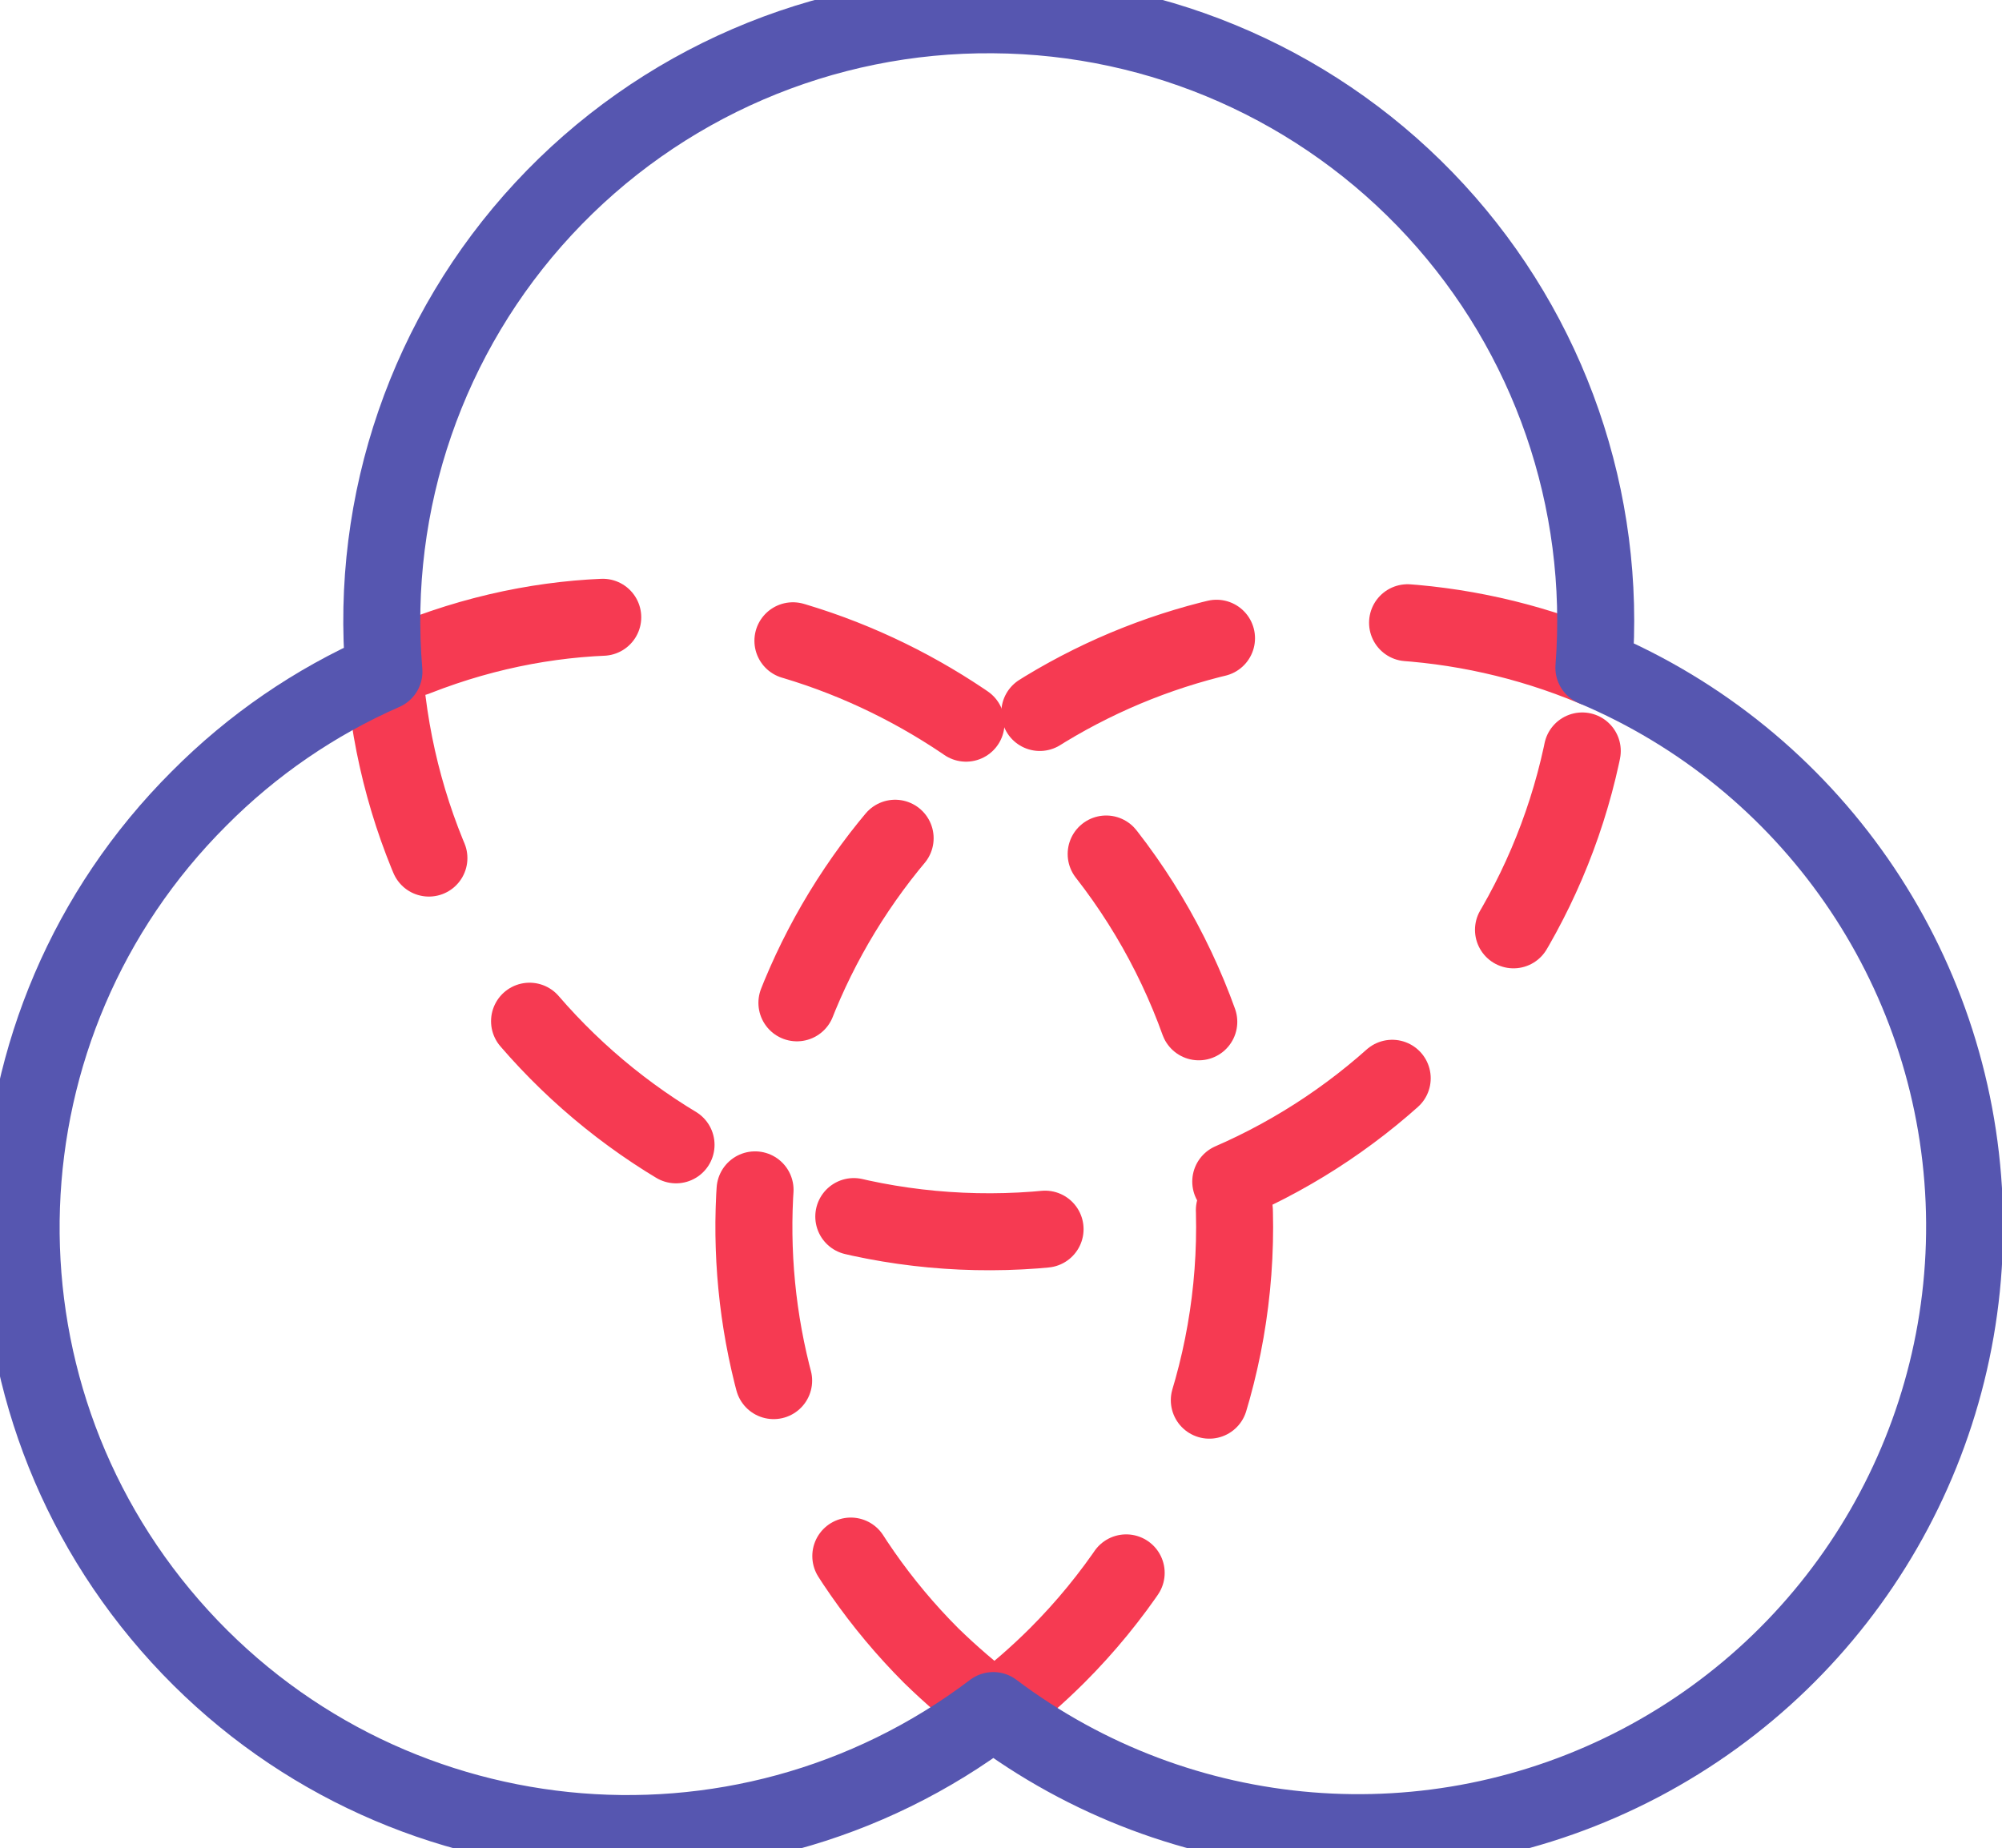
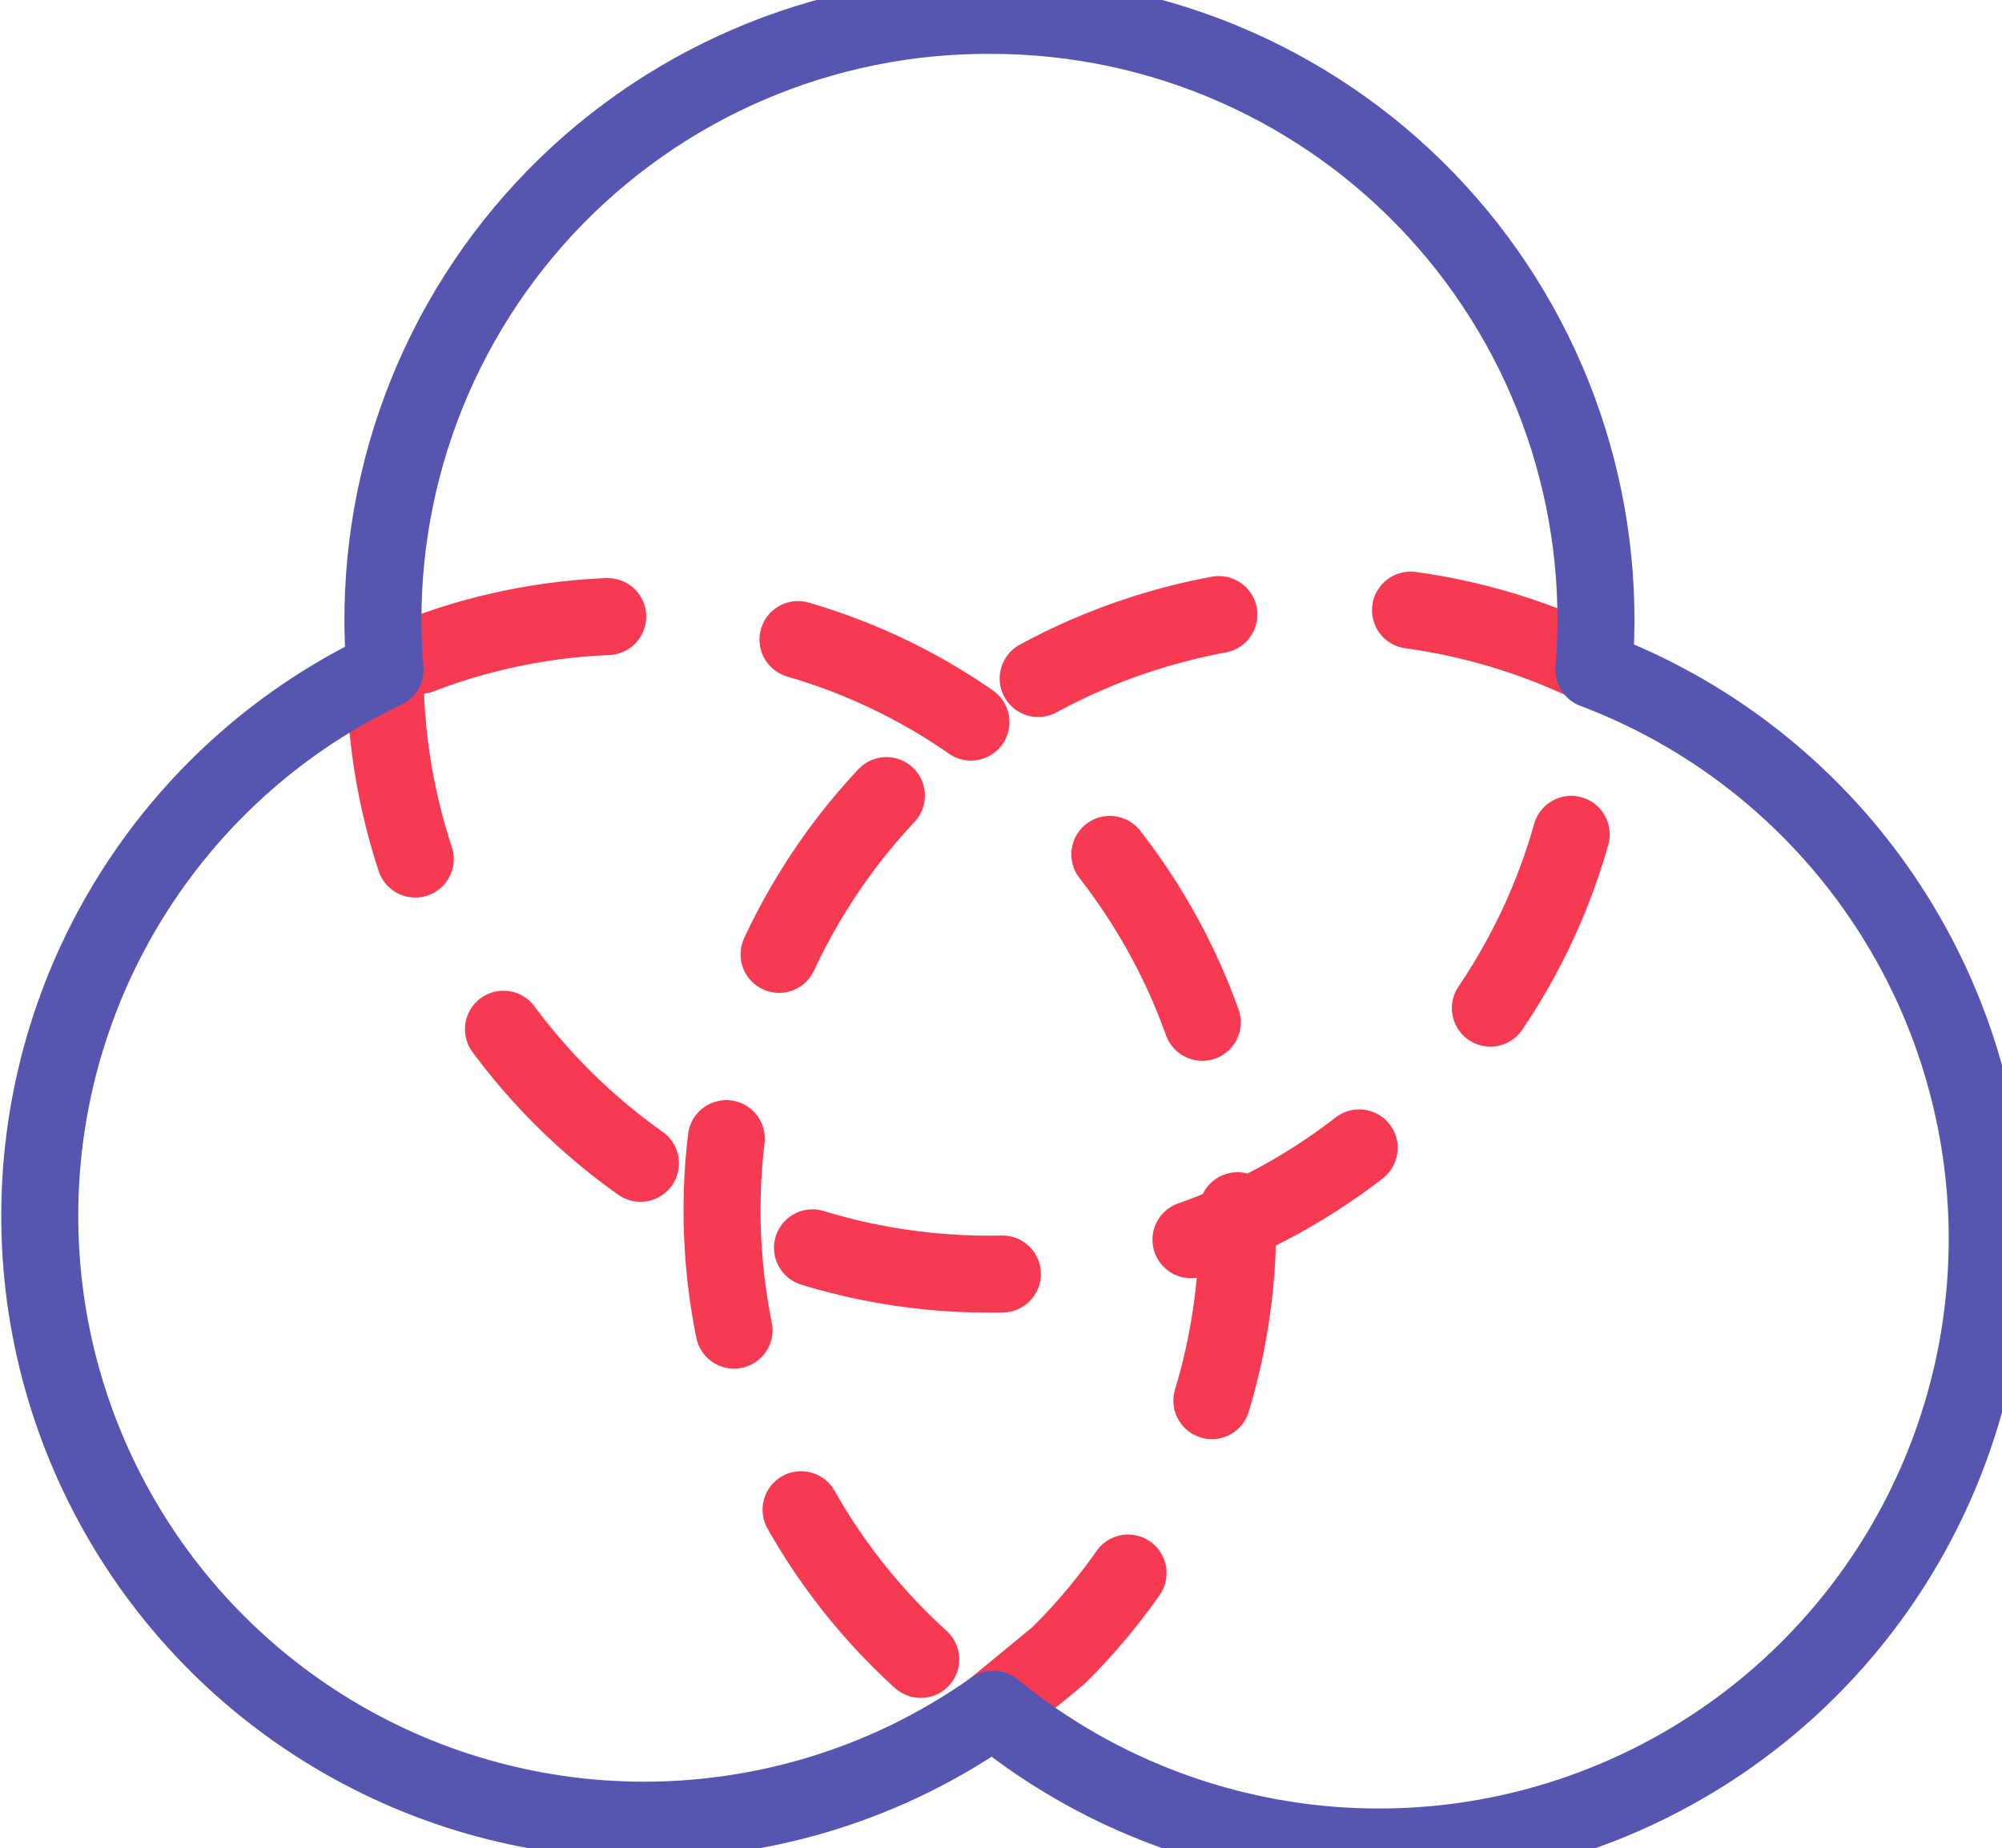
- <svg xmlns="http://www.w3.org/2000/svg" width="52" height="48" viewBox="0 0 52 48">
-   <g fill="none" fill-rule="evenodd" stroke-linecap="round" stroke-linejoin="round">
-     <g stroke-width="2">
-       <path stroke="#F63A52" stroke-dasharray="5" d="M25.8 44.448c.584-.442 1.137-.923 1.656-1.44 2.953-2.953 4.612-6.957 4.612-11.133 0-4.176-1.66-8.18-4.612-11.133-4.722-4.722-12.75-6.882-20.124-1.8" />
-       <path stroke="#F63A52" stroke-dasharray="5" d="M41.4 17.346c-6.94-2.897-14.959-.485-19.148 5.76s-3.379 14.58 1.934 19.902c1.027 1 2.174 1.871 3.414 2.592" />
-       <path stroke="#F63A52" stroke-dasharray="5" d="M9.984 17.448c.628 8.229 7.502 14.577 15.755 14.55 8.253-.026 15.086-6.42 15.661-14.652" />
-       <path stroke="#5656B0" d="M25.8.384c4.37.027 8.533 1.87 11.491 5.086 2.959 3.217 4.447 7.519 4.109 11.876 5.613 2.368 9.358 7.76 9.615 13.847.258 6.087-3.019 11.776-8.412 14.609-5.394 2.833-11.938 2.3-16.803-1.366-6.6 5-15.945 4.034-21.382-2.211-5.437-6.245-5.107-15.634.754-21.483 1.38-1.39 3.007-2.507 4.8-3.294-.372-4.414 1.133-8.78 4.146-12.027C17.13 2.173 21.37.345 25.8.384h0z" />
-     </g>
+ <svg xmlns="http://www.w3.org/2000/svg" width="52" height="48">
+   <g stroke-width="2" fill="none" fill-rule="evenodd" stroke-linecap="round" stroke-linejoin="round">
+     <path stroke="#F63A52" stroke-dasharray="5" d="M25.8 44.4l1.7-1.4a15.7 15.7 0 000-22.3A15.4 15.4 0 007.3 19M41.4 17.3a15.7 15.7 0 00-13.8 28.3M10 17.4a15.7 15.7 0 0031.4 0" />
+     <path stroke="#5656B0" d="M25.8.4a15.7 15.7 0 0115.6 17 15.8 15.8 0 11-15.6 27 15.7 15.7 0 11-15.8-27A15.7 15.7 0 0125.8.4h0z" />
  </g>
</svg>
